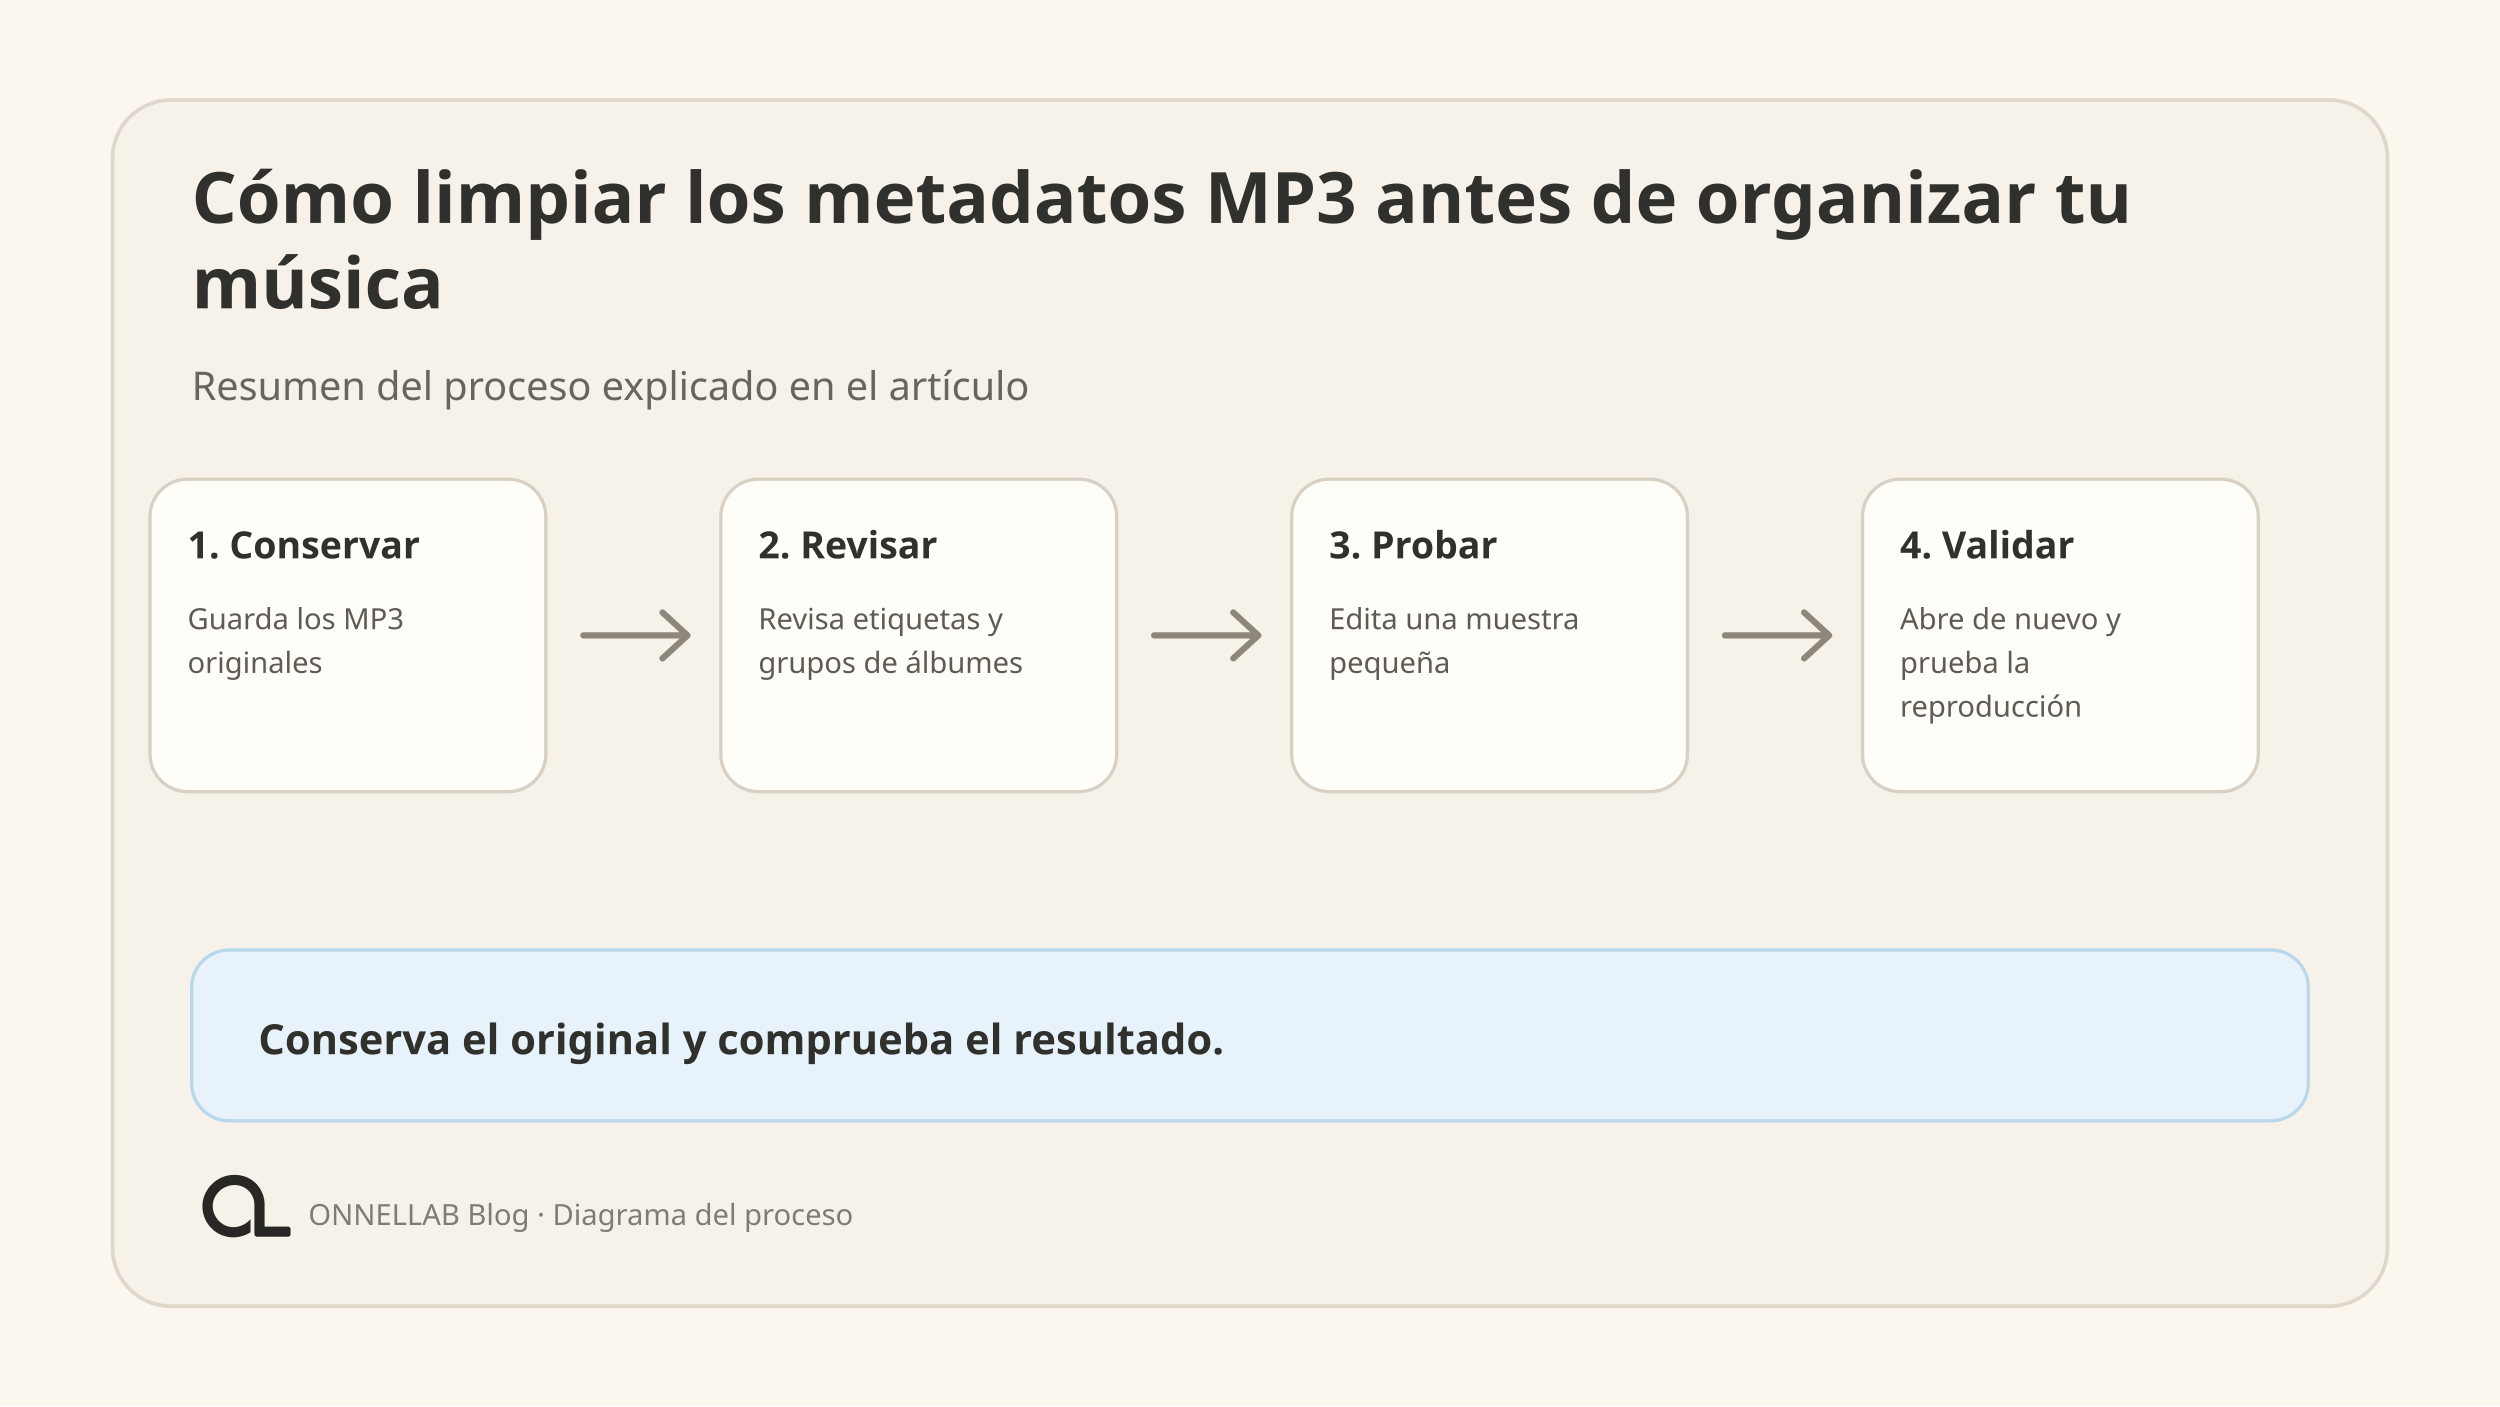
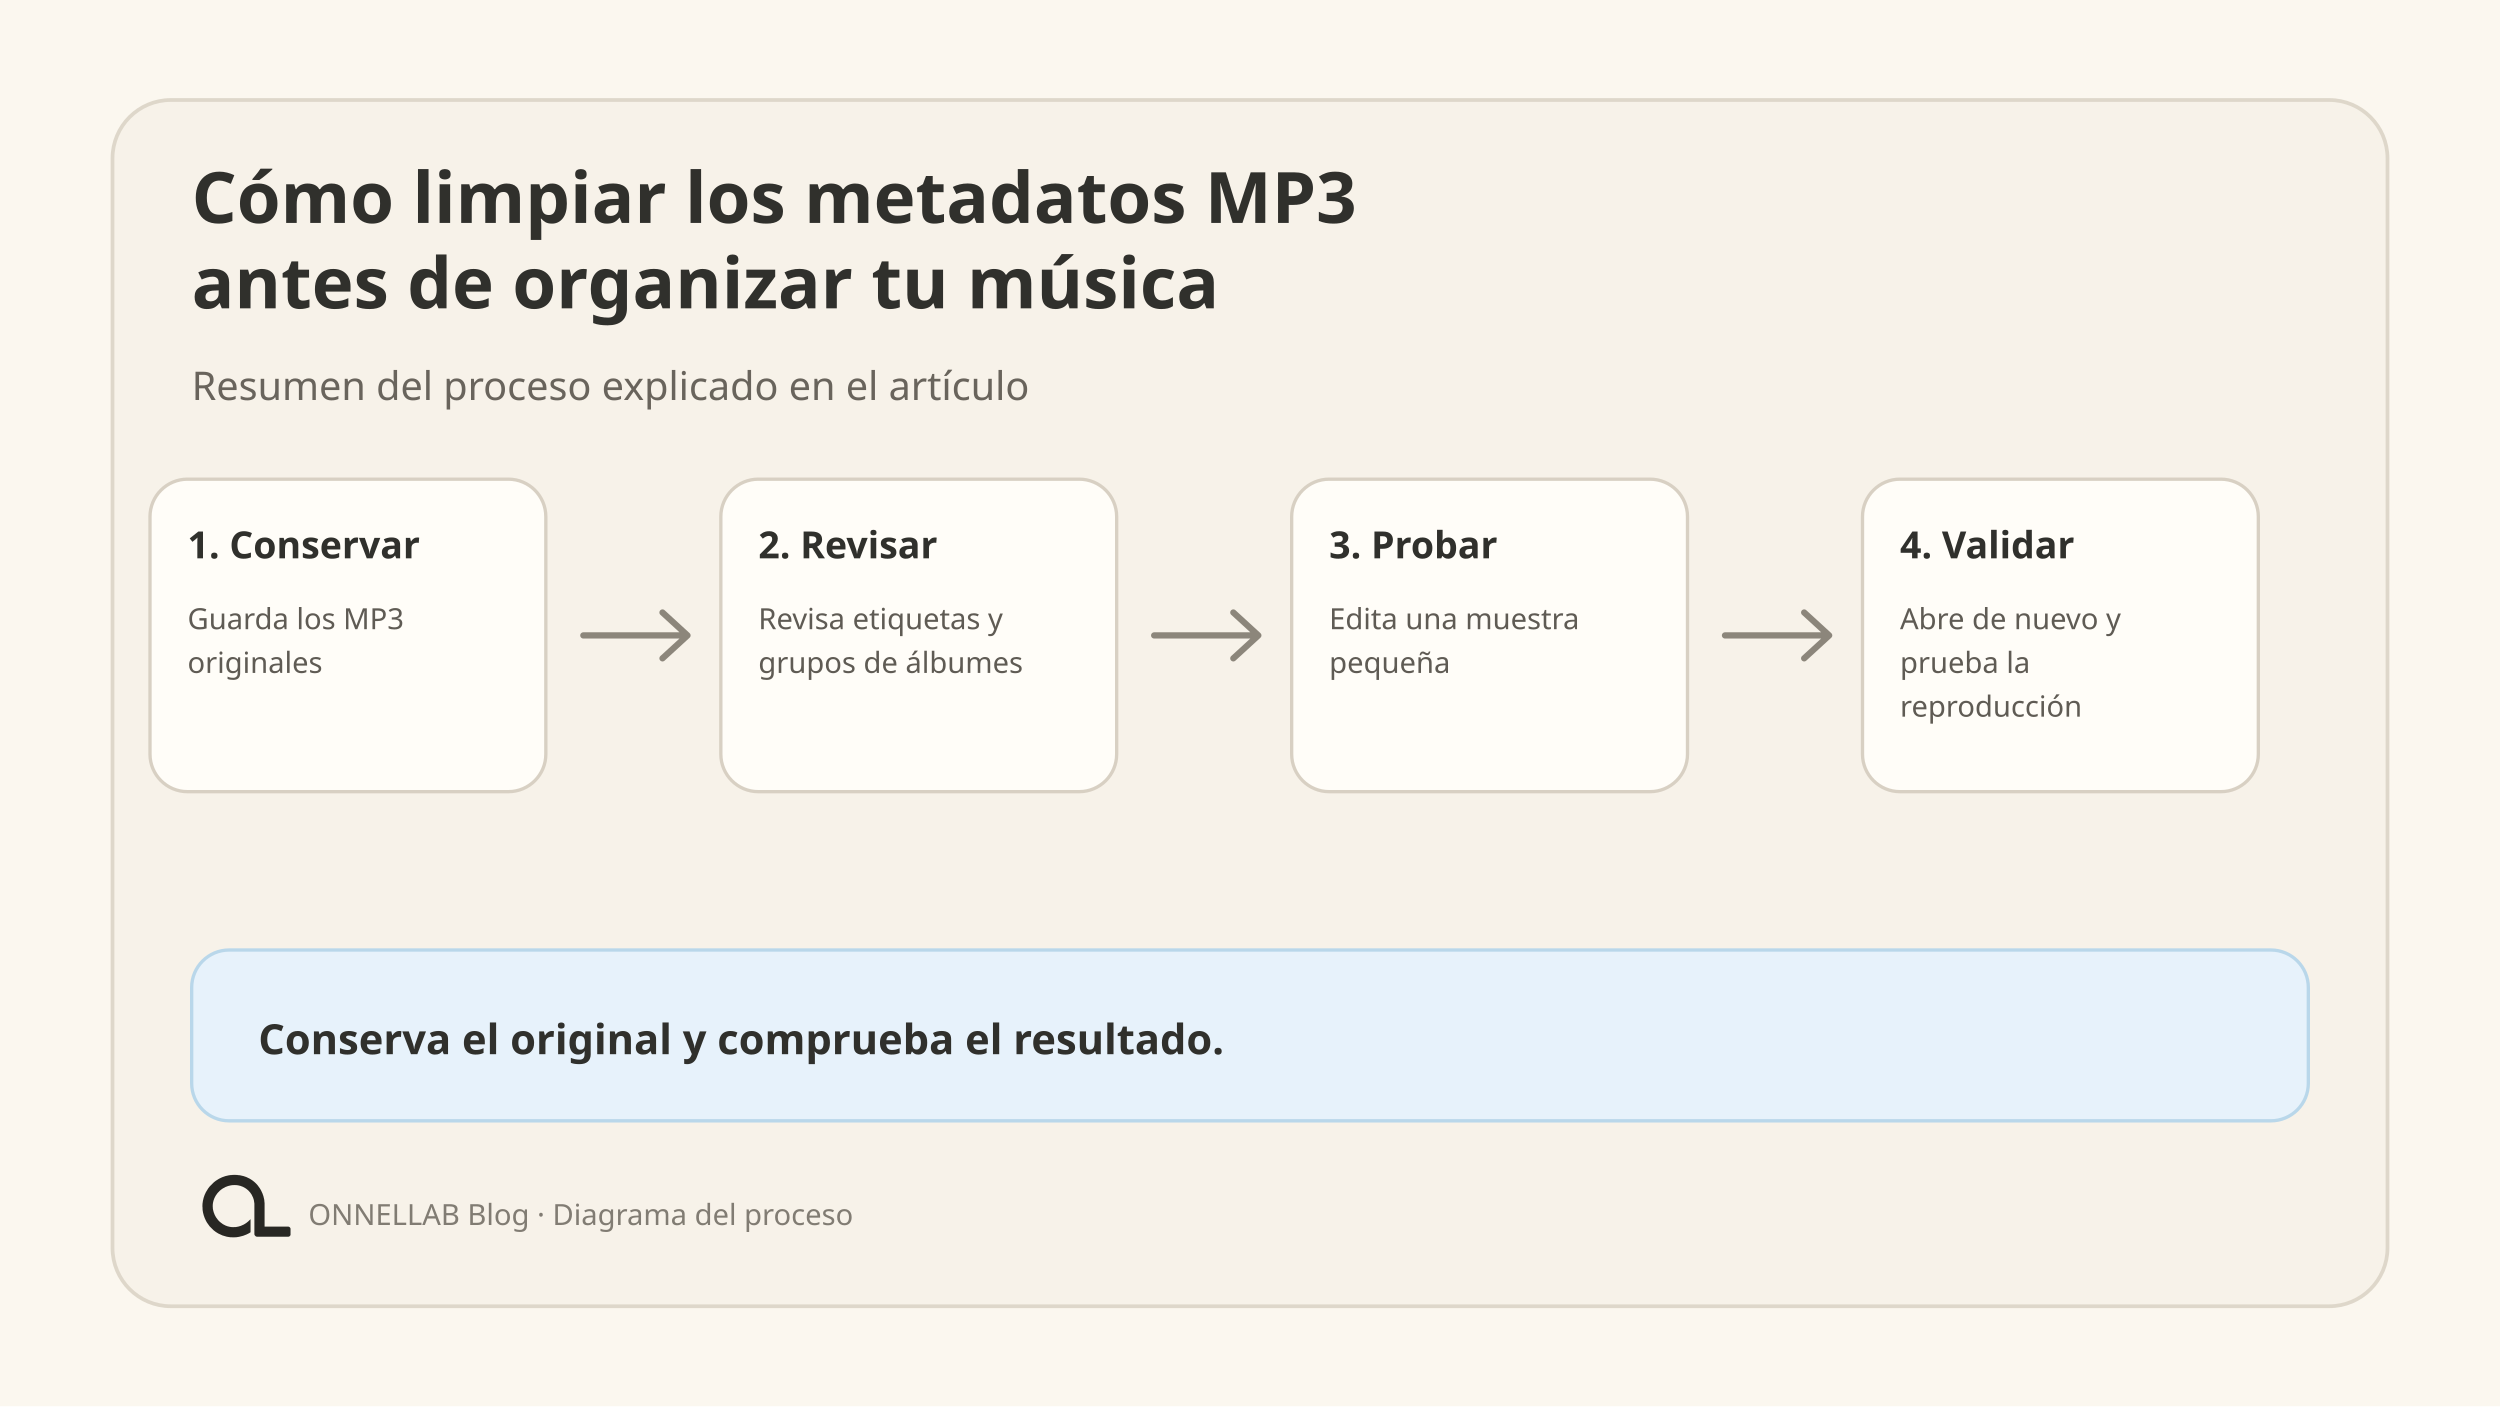
<svg xmlns="http://www.w3.org/2000/svg" xml:lang="es" width="1200" height="675" viewBox="0 0 1200 675" role="img" aria-labelledby="title desc" font-family="Noto Sans, Noto Sans, DejaVu Sans, sans-serif">
  <rect width="1200" height="675" fill="#fbf7ef" />
  <rect x="54" y="48" width="1092" height="579" rx="28" fill="#f7f2e9" stroke="#ded7ca" stroke-width="1.8" />
  <text fill="#30302c" font-size="34" font-weight="680">
-     <tspan x="92" y="107">Cómo limpiar los metadatos MP3 antes de organizar tu</tspan>
-     <tspan x="92" y="148">música</tspan>
+     <tspan x="92" y="107">Cómo limpiar los metadatos MP3</tspan>
+     <tspan x="92" y="148">antes de organizar tu música</tspan>
  </text>
  <text fill="#69645c" font-size="19" font-weight="400">
    <tspan x="92" y="192">Resumen del proceso explicado en el artículo</tspan>
  </text>
  <g transform="translate(72 230)">
    <rect width="190" height="150" rx="18" fill="#fffdf8" stroke="#d8d0c3" stroke-width="1.6" />
    <text fill="#30302c" font-size="18" font-weight="650">
      <tspan x="18" y="38">1. Conservar</tspan>
    </text>
    <text fill="#5f5b54" font-size="14" font-weight="400">
      <tspan x="18" y="72">Guarda los MP3 </tspan>
      <tspan x="18" y="93">originales</tspan>
    </text>
  </g>
  <g transform="translate(346 230)">
    <rect width="190" height="150" rx="18" fill="#fffdf8" stroke="#d8d0c3" stroke-width="1.6" />
    <text fill="#30302c" font-size="18" font-weight="650">
      <tspan x="18" y="38">2. Revisar</tspan>
    </text>
    <text fill="#5f5b54" font-size="14" font-weight="400">
      <tspan x="18" y="72">Revisa etiquetas y </tspan>
      <tspan x="18" y="93">grupos de álbumes</tspan>
    </text>
  </g>
  <g transform="translate(620 230)">
    <rect width="190" height="150" rx="18" fill="#fffdf8" stroke="#d8d0c3" stroke-width="1.6" />
    <text fill="#30302c" font-size="18" font-weight="650">
      <tspan x="18" y="38">3. Probar</tspan>
    </text>
    <text fill="#5f5b54" font-size="14" font-weight="400">
      <tspan x="18" y="72">Edita una muestra </tspan>
      <tspan x="18" y="93">pequeña</tspan>
    </text>
  </g>
  <g transform="translate(894 230)">
    <rect width="190" height="150" rx="18" fill="#fffdf8" stroke="#d8d0c3" stroke-width="1.6" />
    <text fill="#30302c" font-size="18" font-weight="650">
      <tspan x="18" y="38">4. Validar</tspan>
    </text>
    <text fill="#5f5b54" font-size="14" font-weight="400">
      <tspan x="18" y="72">Abre de nuevo y </tspan>
      <tspan x="18" y="93">prueba la </tspan>
      <tspan x="18" y="114">reproducción</tspan>
    </text>
  </g>
  <path d="M280 305H328m-10-11 12 11-12 11" fill="none" stroke="#8c867b" stroke-width="3" stroke-linecap="round" stroke-linejoin="round" />
  <path d="M554 305H602m-10-11 12 11-12 11" fill="none" stroke="#8c867b" stroke-width="3" stroke-linecap="round" stroke-linejoin="round" />
  <path d="M828 305H876m-10-11 12 11-12 11" fill="none" stroke="#8c867b" stroke-width="3" stroke-linecap="round" stroke-linejoin="round" />
  <rect x="92" y="456" width="1016" height="82" rx="18" fill="#e7f2fb" stroke="#b9d7ea" stroke-width="1.6" />
  <text fill="#30302c" font-size="20" font-weight="650">
    <tspan x="124" y="506">Conserva el original y comprueba el resultado.</tspan>
  </text>
  <svg x="85" y="548" width="64" height="64" viewBox="0 0 1254 1254">
    <path fill="#282723" d="M 271 475 L 259 501 L 250 527 L 243 556 L 239 584 L 238 611 L 239 612 L 240 642 L 244 667 L 251 694 L 260 719 L 272 745 L 281 761 L 306 796 L 343 833 L 364 849 L 388 864 L 427 882 L 468 894 L 500 899 L 541 900 L 542 899 L 556 899 L 583 895 L 622 885 L 653 873 L 677 861 L 691 852 L 691 729 L 668 751 L 649 766 L 628 779 L 599 792 L 575 799 L 552 803 L 520 804 L 519 803 L 509 803 L 496 801 L 475 796 L 456 789 L 431 776 L 403 755 L 386 738 L 366 711 L 354 689 L 344 663 L 338 639 L 336 625 L 336 612 L 335 611 L 336 587 L 339 569 L 343 553 L 351 531 L 363 508 L 380 484 L 400 463 L 413 452 L 430 440 L 456 426 L 480 417 L 505 411 L 519 409 L 531 409 L 532 408 L 549 408 L 550 409 L 561 409 L 575 411 L 596 416 L 620 425 L 648 441 L 669 458 L 688 479 L 701 498 L 715 527 L 722 549 L 727 582 L 727 872 L 730 880 L 738 889 L 746 893 L 751 894 L 1048 894 L 1058 890 L 1065 882 L 1067 877 L 1067 817 L 1062 807 L 1054 801 L 1047 799 L 824 799 L 823 798 L 823 574 L 822 573 L 820 547 L 812 513 L 803 487 L 790 459 L 779 440 L 759 412 L 744 395 L 727 379 L 708 364 L 683 348 L 652 333 L 626 324 L 591 316 L 568 314 L 567 313 L 552 313 L 551 312 L 550 313 L 549 312 L 514 313 L 513 314 L 504 314 L 484 317 L 454 324 L 423 335 L 394 349 L 364 368 L 346 382 L 307 421 L 293 439 Z" />
  </svg>
  <text fill="#817c73" font-size="14" font-weight="400">
    <tspan x="148" y="588">ONNELLAB Blog · Diagrama del proceso</tspan>
  </text>
</svg>
